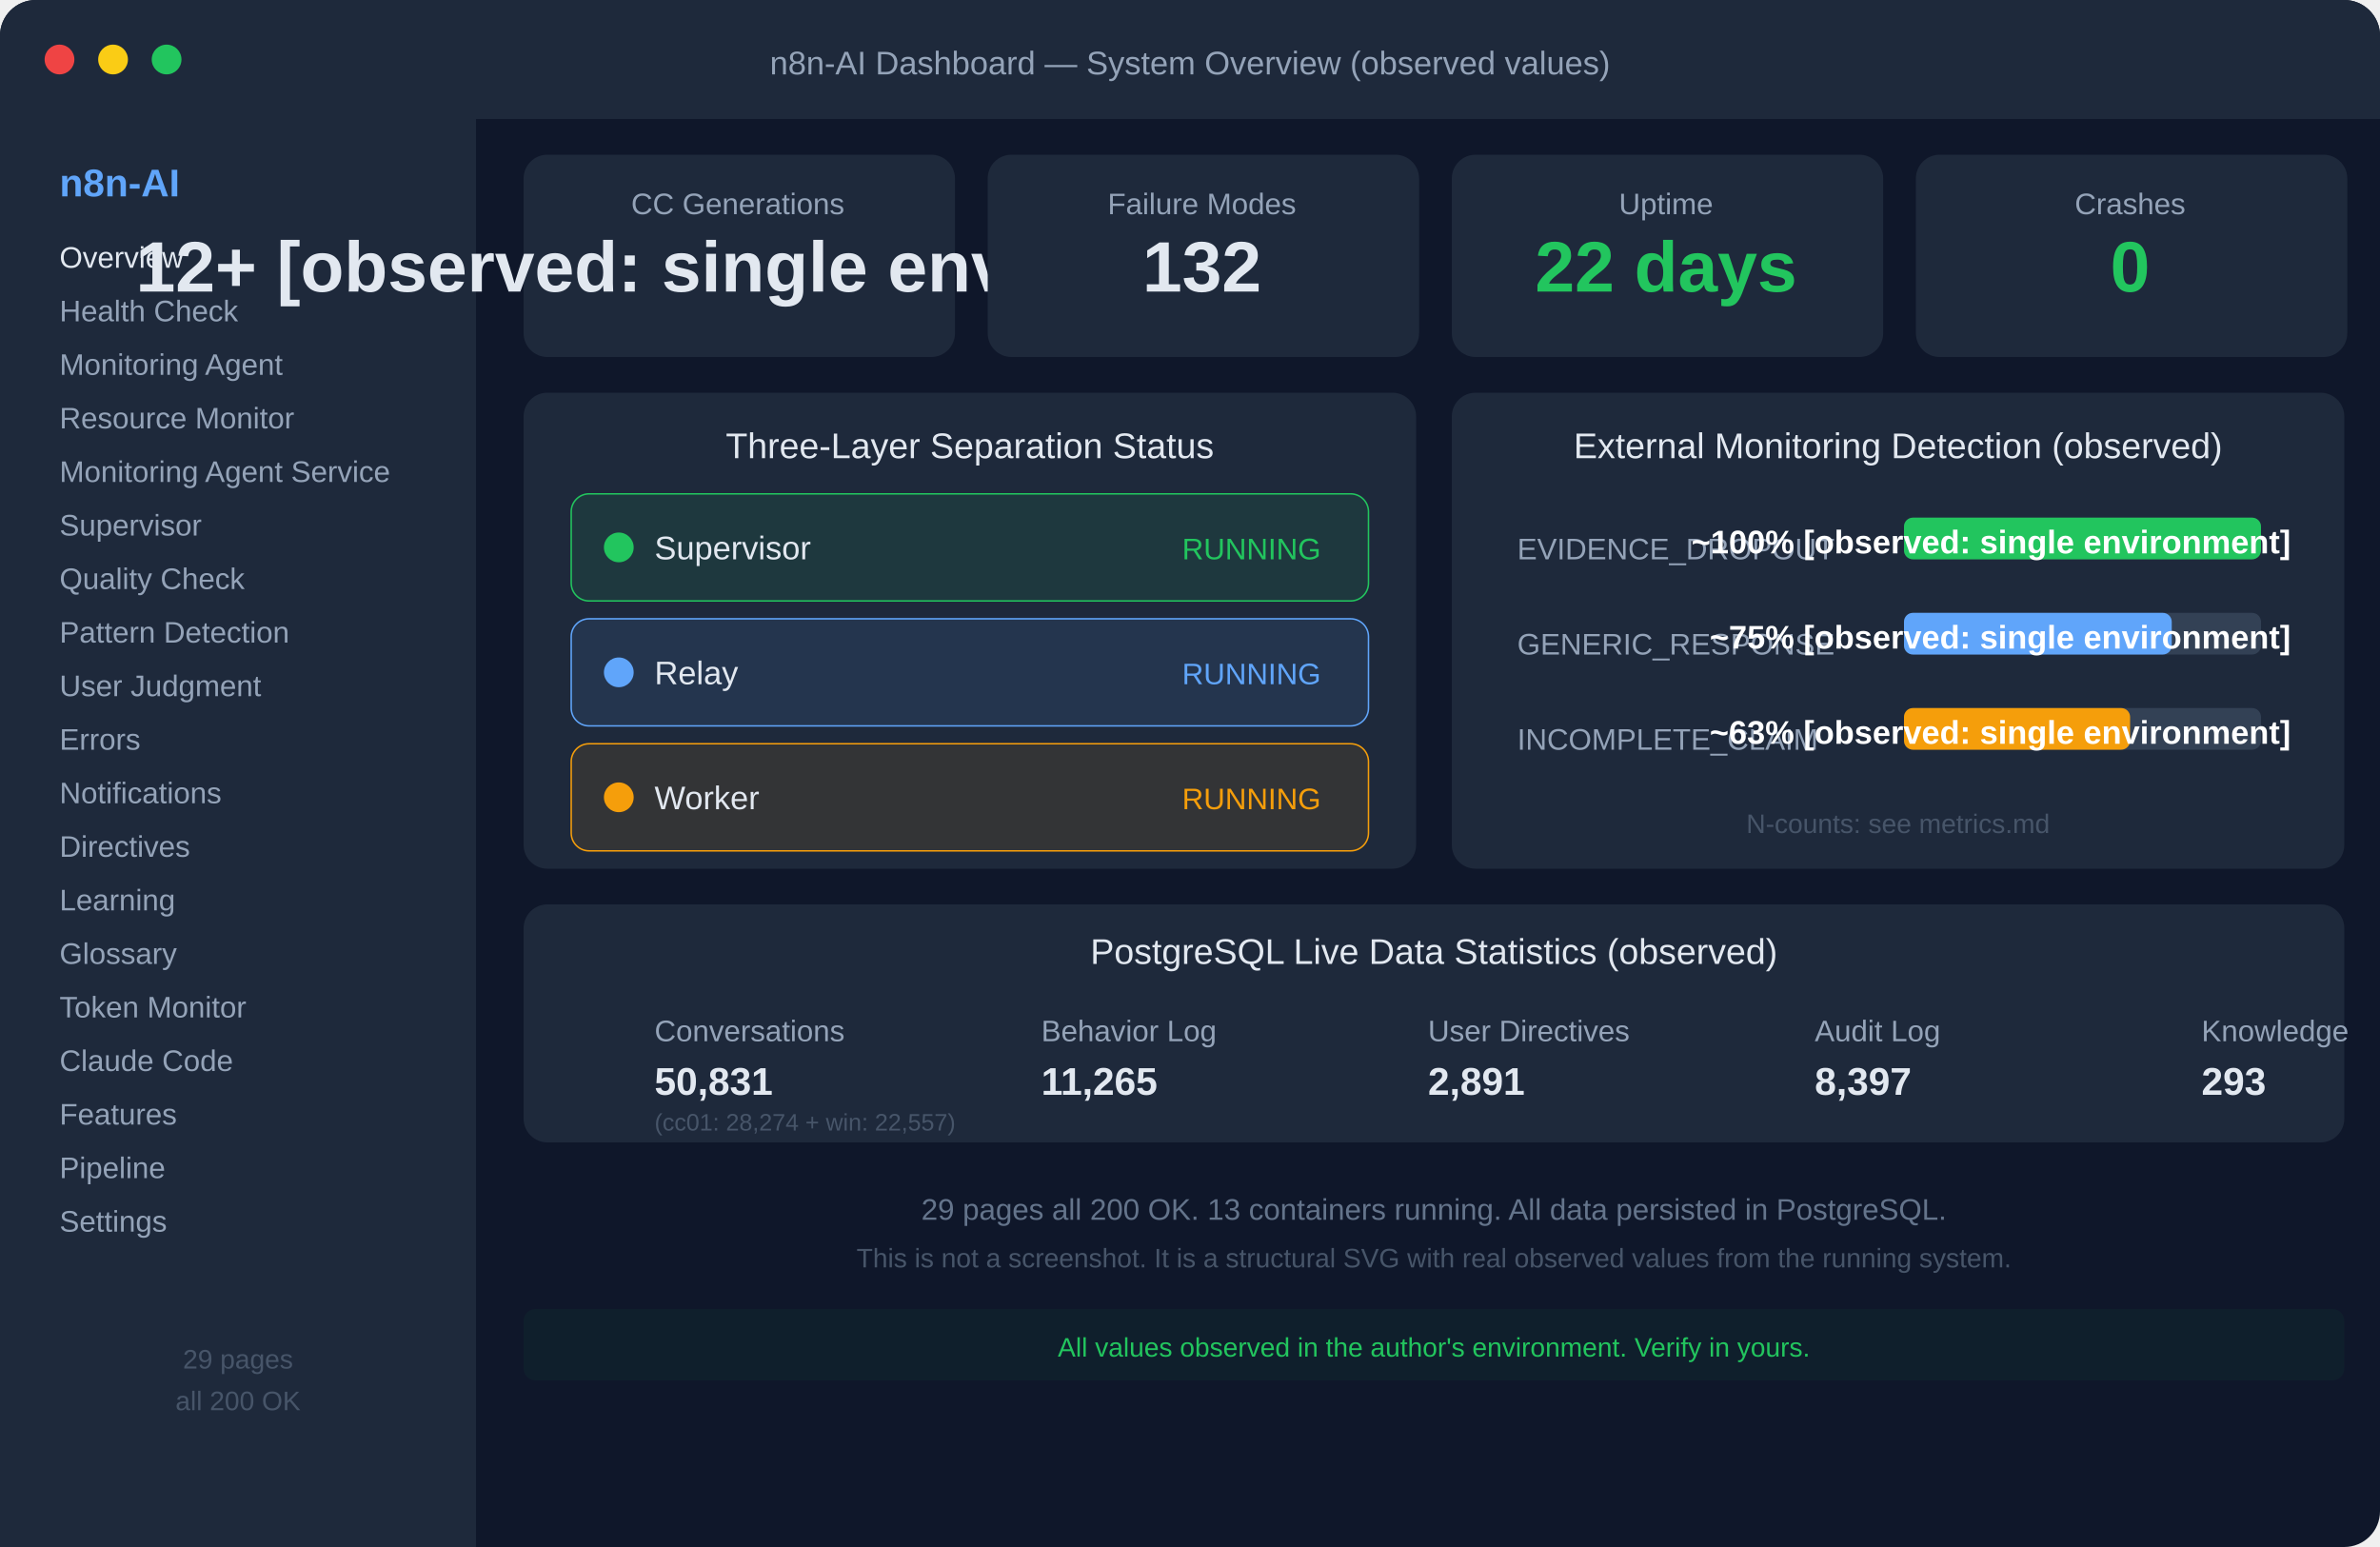
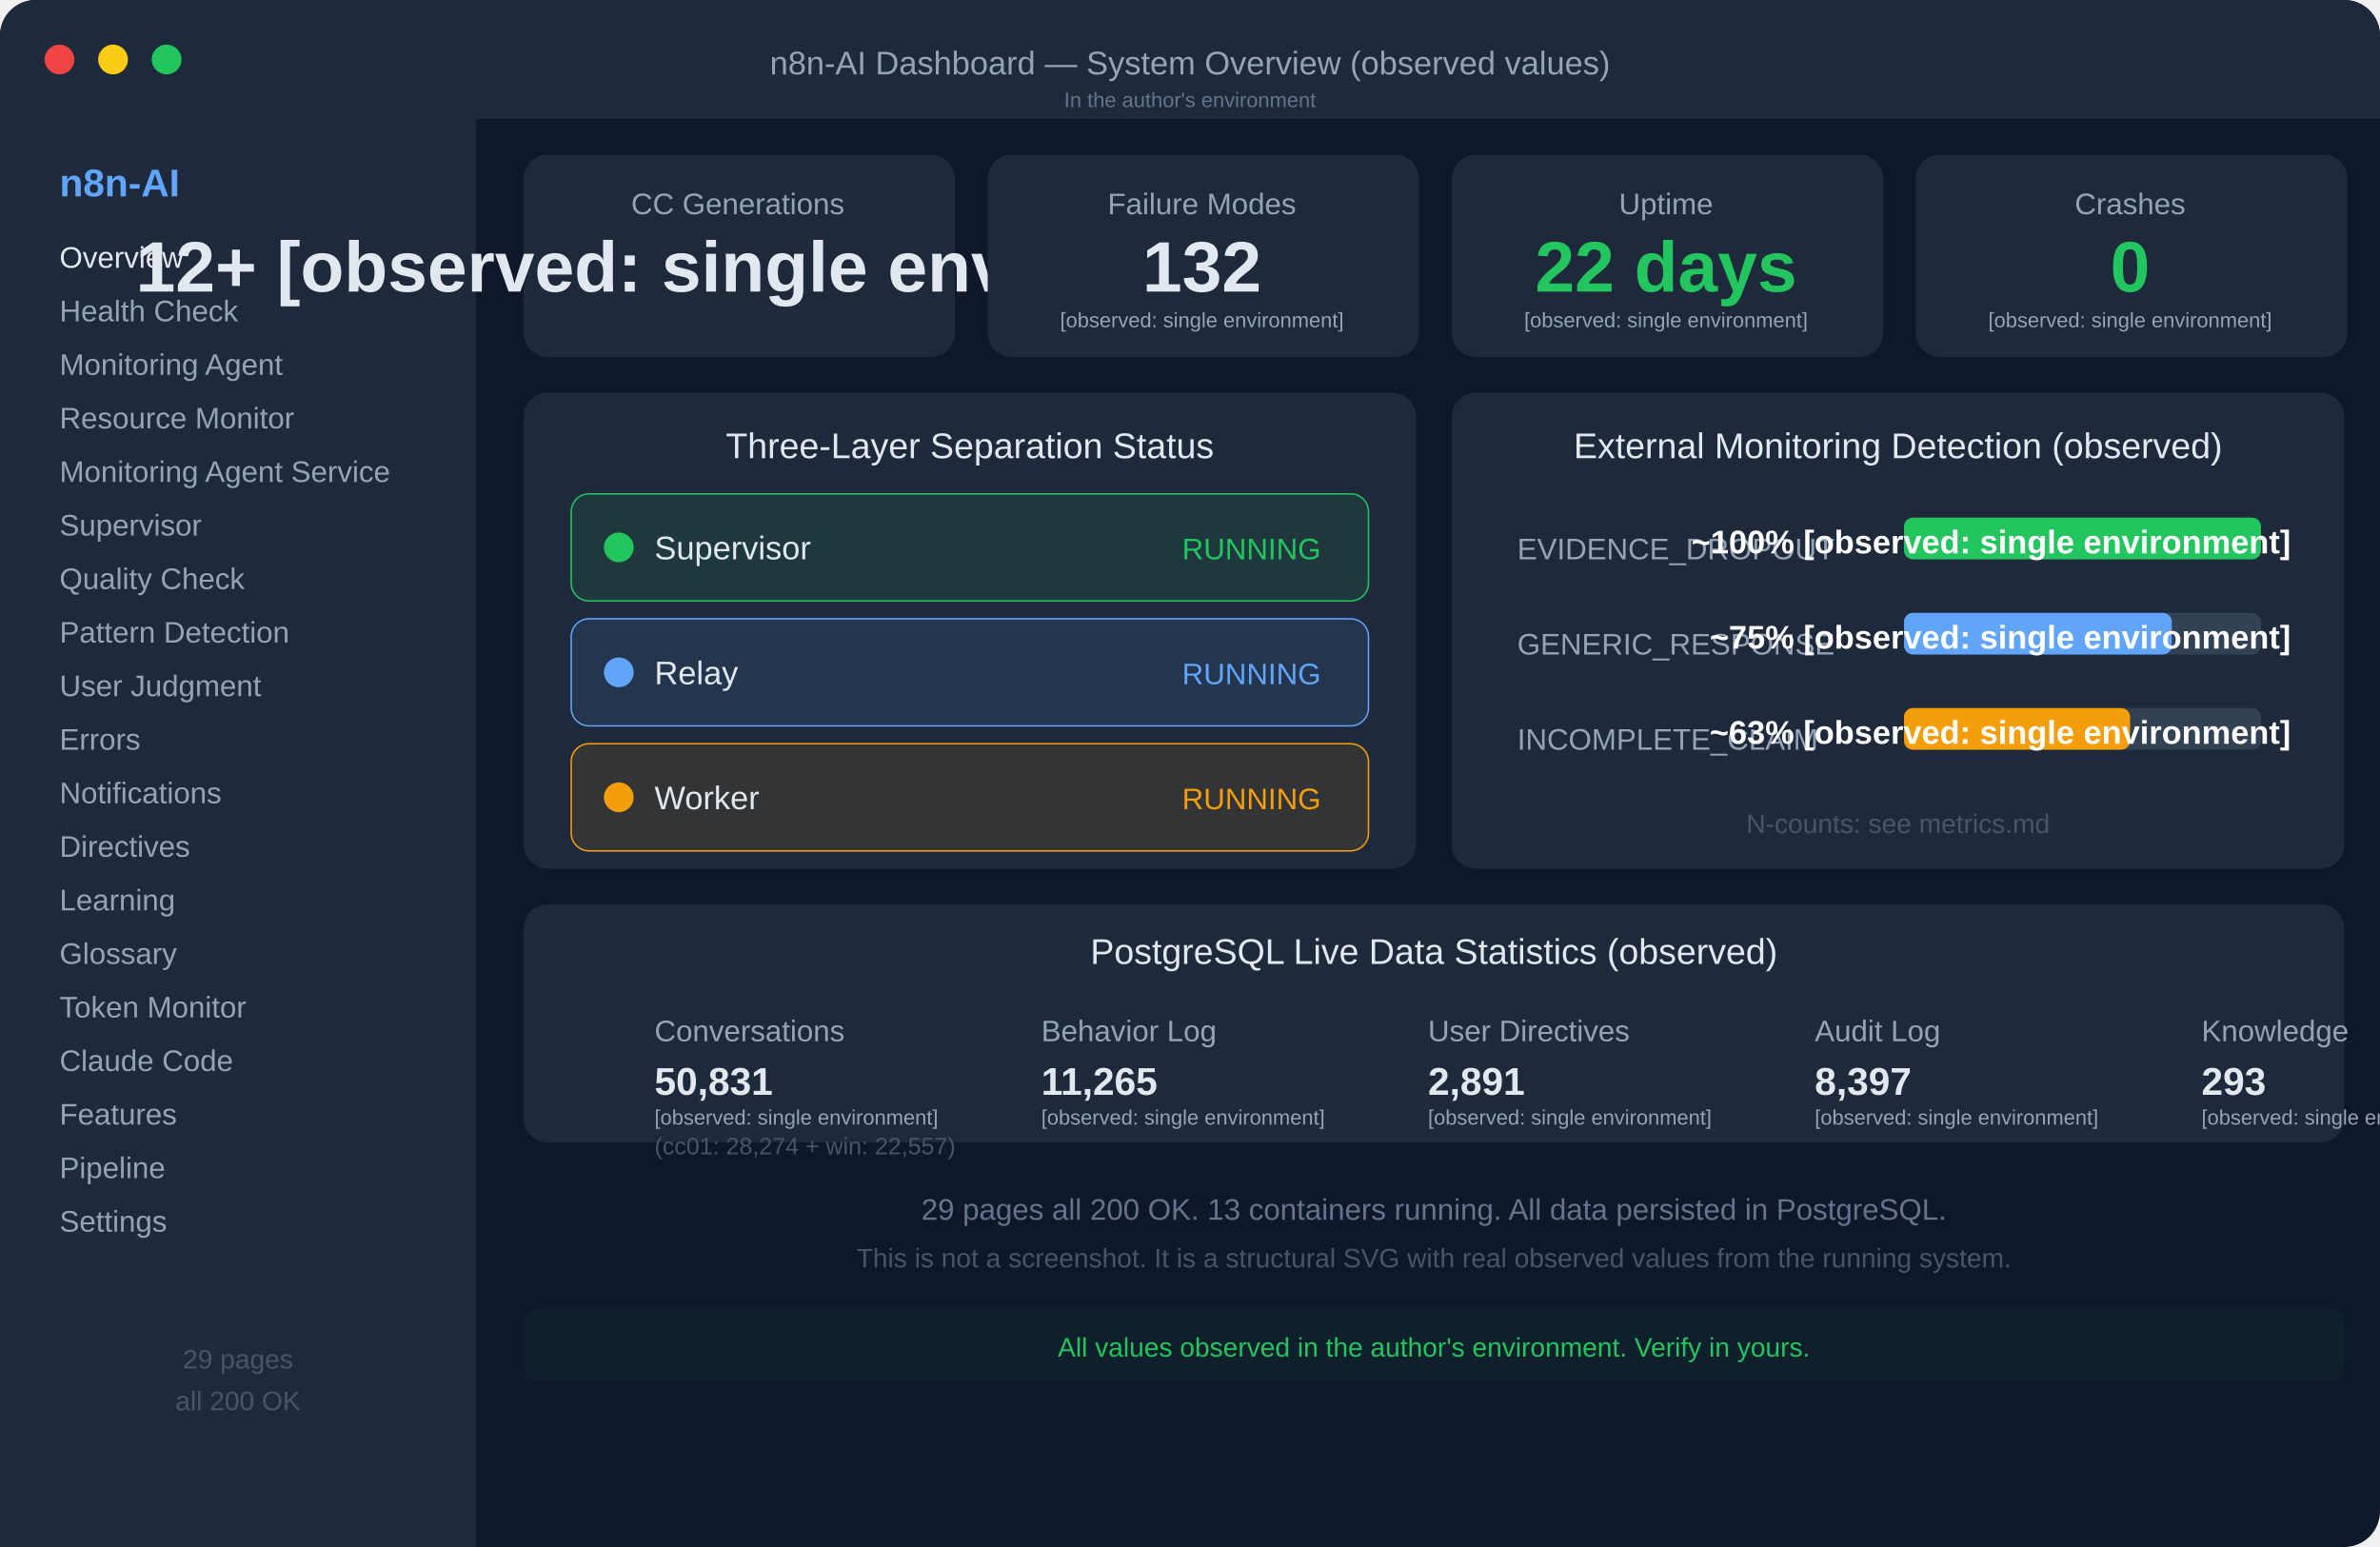
<svg xmlns="http://www.w3.org/2000/svg" viewBox="0 0 800 520" font-family="Segoe UI, Arial, sans-serif">
  <rect width="800" height="520" fill="#0f172a" rx="12" />
  <rect x="0" y="0" width="800" height="40" fill="#1e293b" rx="12" />
  <rect x="0" y="20" width="800" height="20" fill="#1e293b" />
  <circle cx="20" cy="20" r="5" fill="#ef4444" />
  <circle cx="38" cy="20" r="5" fill="#facc15" />
  <circle cx="56" cy="20" r="5" fill="#22c55e" />
  <text x="400" y="25" text-anchor="middle" fill="#94a3b8" font-size="11">n8n-AI Dashboard — System Overview (observed values)</text>
+   <text x="400" y="36" text-anchor="middle" fill="#64748b" font-size="7">In the author's environment</text>
  <rect x="0" y="40" width="160" height="480" fill="#1e293b" />
  <text x="20" y="66" fill="#60a5fa" font-size="13" font-weight="600">n8n-AI</text>
  <text x="20" y="90" fill="#e2e8f0" font-size="10">Overview</text>
  <text x="20" y="108" fill="#94a3b8" font-size="10">Health Check</text>
  <text x="20" y="126" fill="#94a3b8" font-size="10">Monitoring Agent</text>
  <text x="20" y="144" fill="#94a3b8" font-size="10">Resource Monitor</text>
  <text x="20" y="162" fill="#94a3b8" font-size="10">Monitoring Agent Service</text>
  <text x="20" y="180" fill="#94a3b8" font-size="10">Supervisor</text>
  <text x="20" y="198" fill="#94a3b8" font-size="10">Quality Check</text>
  <text x="20" y="216" fill="#94a3b8" font-size="10">Pattern Detection</text>
  <text x="20" y="234" fill="#94a3b8" font-size="10">User Judgment</text>
  <text x="20" y="252" fill="#94a3b8" font-size="10">Errors</text>
  <text x="20" y="270" fill="#94a3b8" font-size="10">Notifications</text>
  <text x="20" y="288" fill="#94a3b8" font-size="10">Directives</text>
  <text x="20" y="306" fill="#94a3b8" font-size="10">Learning</text>
  <text x="20" y="324" fill="#94a3b8" font-size="10">Glossary</text>
  <text x="20" y="342" fill="#94a3b8" font-size="10">Token Monitor</text>
  <text x="20" y="360" fill="#94a3b8" font-size="10">Claude Code</text>
  <text x="20" y="378" fill="#94a3b8" font-size="10">Features</text>
  <text x="20" y="396" fill="#94a3b8" font-size="10">Pipeline</text>
  <text x="20" y="414" fill="#94a3b8" font-size="10">Settings</text>
  <text x="80" y="460" text-anchor="middle" fill="#475569" font-size="9">29 pages</text>
  <text x="80" y="474" text-anchor="middle" fill="#475569" font-size="9">all 200 OK</text>
  <rect x="176" y="52" width="145" height="68" fill="#1e293b" rx="8" />
  <text x="248" y="72" text-anchor="middle" fill="#94a3b8" font-size="10">CC Generations</text>
  <text x="248" y="98" text-anchor="middle" fill="#e2e8f0" font-size="24" font-weight="700">12+ [observed: single environment]</text>
  <rect x="332" y="52" width="145" height="68" fill="#1e293b" rx="8" />
  <text x="404" y="72" text-anchor="middle" fill="#94a3b8" font-size="10">Failure Modes</text>
  <text x="404" y="98" text-anchor="middle" fill="#e2e8f0" font-size="24" font-weight="700">132</text>
+   <text x="404" y="110" text-anchor="middle" fill="#94a3b8" font-size="7">[observed: single environment]</text>
  <rect x="488" y="52" width="145" height="68" fill="#1e293b" rx="8" />
  <text x="560" y="72" text-anchor="middle" fill="#94a3b8" font-size="10">Uptime</text>
  <text x="560" y="98" text-anchor="middle" fill="#22c55e" font-size="24" font-weight="700">22 days</text>
+   <text x="560" y="110" text-anchor="middle" fill="#94a3b8" font-size="7">[observed: single environment]</text>
  <rect x="644" y="52" width="145" height="68" fill="#1e293b" rx="8" />
  <text x="716" y="72" text-anchor="middle" fill="#94a3b8" font-size="10">Crashes</text>
  <text x="716" y="98" text-anchor="middle" fill="#22c55e" font-size="24" font-weight="700">0</text>
+   <text x="716" y="110" text-anchor="middle" fill="#94a3b8" font-size="7">[observed: single environment]</text>
  <rect x="176" y="132" width="300" height="160" fill="#1e293b" rx="8" />
  <text x="326" y="154" text-anchor="middle" fill="#e2e8f0" font-size="12" font-weight="500">Three-Layer Separation Status</text>
  <rect x="192" y="166" width="268" height="36" fill="#22c55e" fill-opacity="0.1" rx="6" stroke="#22c55e" stroke-width="0.5" />
  <circle cx="208" cy="184" r="5" fill="#22c55e" />
  <text x="220" y="188" fill="#e2e8f0" font-size="11">Supervisor</text>
  <text x="444" y="188" text-anchor="end" fill="#22c55e" font-size="10">RUNNING</text>
  <rect x="192" y="208" width="268" height="36" fill="#60a5fa" fill-opacity="0.1" rx="6" stroke="#60a5fa" stroke-width="0.5" />
  <circle cx="208" cy="226" r="5" fill="#60a5fa" />
  <text x="220" y="230" fill="#e2e8f0" font-size="11">Relay</text>
  <text x="444" y="230" text-anchor="end" fill="#60a5fa" font-size="10">RUNNING</text>
  <rect x="192" y="250" width="268" height="36" fill="#f59e0b" fill-opacity="0.1" rx="6" stroke="#f59e0b" stroke-width="0.5" />
  <circle cx="208" cy="268" r="5" fill="#f59e0b" />
  <text x="220" y="272" fill="#e2e8f0" font-size="11">Worker</text>
  <text x="444" y="272" text-anchor="end" fill="#f59e0b" font-size="10">RUNNING</text>
  <rect x="488" y="132" width="300" height="160" fill="#1e293b" rx="8" />
  <text x="638" y="154" text-anchor="middle" fill="#e2e8f0" font-size="12" font-weight="500">External Monitoring Detection (observed)</text>
  <text x="510" y="188" fill="#94a3b8" font-size="10">EVIDENCE_DROPOUT</text>
  <rect x="640" y="174" width="120" height="14" fill="#334155" rx="3" />
  <rect x="640" y="174" width="120" height="14" fill="#22c55e" rx="3" />
  <text x="770" y="186" text-anchor="end" fill="#ffffff" font-size="11" font-weight="600">~100% [observed: single environment]</text>
  <text x="510" y="220" fill="#94a3b8" font-size="10">GENERIC_RESPONSE</text>
  <rect x="640" y="206" width="120" height="14" fill="#334155" rx="3" />
  <rect x="640" y="206" width="90" height="14" fill="#60a5fa" rx="3" />
  <text x="770" y="218" text-anchor="end" fill="#ffffff" font-size="11" font-weight="600">~75% [observed: single environment]</text>
  <text x="510" y="252" fill="#94a3b8" font-size="10">INCOMPLETE_CLAIM</text>
  <rect x="640" y="238" width="120" height="14" fill="#334155" rx="3" />
  <rect x="640" y="238" width="76" height="14" fill="#f59e0b" rx="3" />
  <text x="770" y="250" text-anchor="end" fill="#ffffff" font-size="11" font-weight="600">~63% [observed: single environment]</text>
  <text x="638" y="280" text-anchor="middle" fill="#475569" font-size="9">N-counts: see metrics.md</text>
  <rect x="176" y="304" width="612" height="80" fill="#1e293b" rx="8" />
  <text x="482" y="324" text-anchor="middle" fill="#e2e8f0" font-size="12" font-weight="500">PostgreSQL Live Data Statistics (observed)</text>
  <text x="220" y="350" fill="#94a3b8" font-size="10">Conversations</text>
  <text x="220" y="368" fill="#e2e8f0" font-size="13" font-weight="600">50,831</text>
-   <text x="220" y="380" fill="#475569" font-size="8">(cc01: 28,274 + win: 22,557)</text>
+   <text x="220" y="378" fill="#94a3b8" font-size="7">[observed: single environment]</text>
+   <text x="220" y="388" fill="#475569" font-size="8">(cc01: 28,274 + win: 22,557)</text>
  <text x="350" y="350" fill="#94a3b8" font-size="10">Behavior Log</text>
  <text x="350" y="368" fill="#e2e8f0" font-size="13" font-weight="600">11,265</text>
+   <text x="350" y="378" fill="#94a3b8" font-size="7">[observed: single environment]</text>
  <text x="480" y="350" fill="#94a3b8" font-size="10">User Directives</text>
  <text x="480" y="368" fill="#e2e8f0" font-size="13" font-weight="600">2,891</text>
+   <text x="480" y="378" fill="#94a3b8" font-size="7">[observed: single environment]</text>
  <text x="610" y="350" fill="#94a3b8" font-size="10">Audit Log</text>
  <text x="610" y="368" fill="#e2e8f0" font-size="13" font-weight="600">8,397</text>
+   <text x="610" y="378" fill="#94a3b8" font-size="7">[observed: single environment]</text>
  <text x="740" y="350" fill="#94a3b8" font-size="10">Knowledge</text>
  <text x="740" y="368" fill="#e2e8f0" font-size="13" font-weight="600">293</text>
+   <text x="740" y="378" fill="#94a3b8" font-size="7">[observed: single environment]</text>
  <text x="482" y="410" text-anchor="middle" fill="#64748b" font-size="10">29 pages all 200 OK. 13 containers running. All data persisted in PostgreSQL.</text>
  <text x="482" y="426" text-anchor="middle" fill="#475569" font-size="9">This is not a screenshot. It is a structural SVG with real observed values from the running system.</text>
  <rect x="176" y="440" width="612" height="24" fill="#22c55e" fill-opacity="0.05" rx="4" />
  <text x="482" y="456" text-anchor="middle" fill="#22c55e" font-size="9">All values observed in the author's environment. Verify in yours.</text>
</svg>
